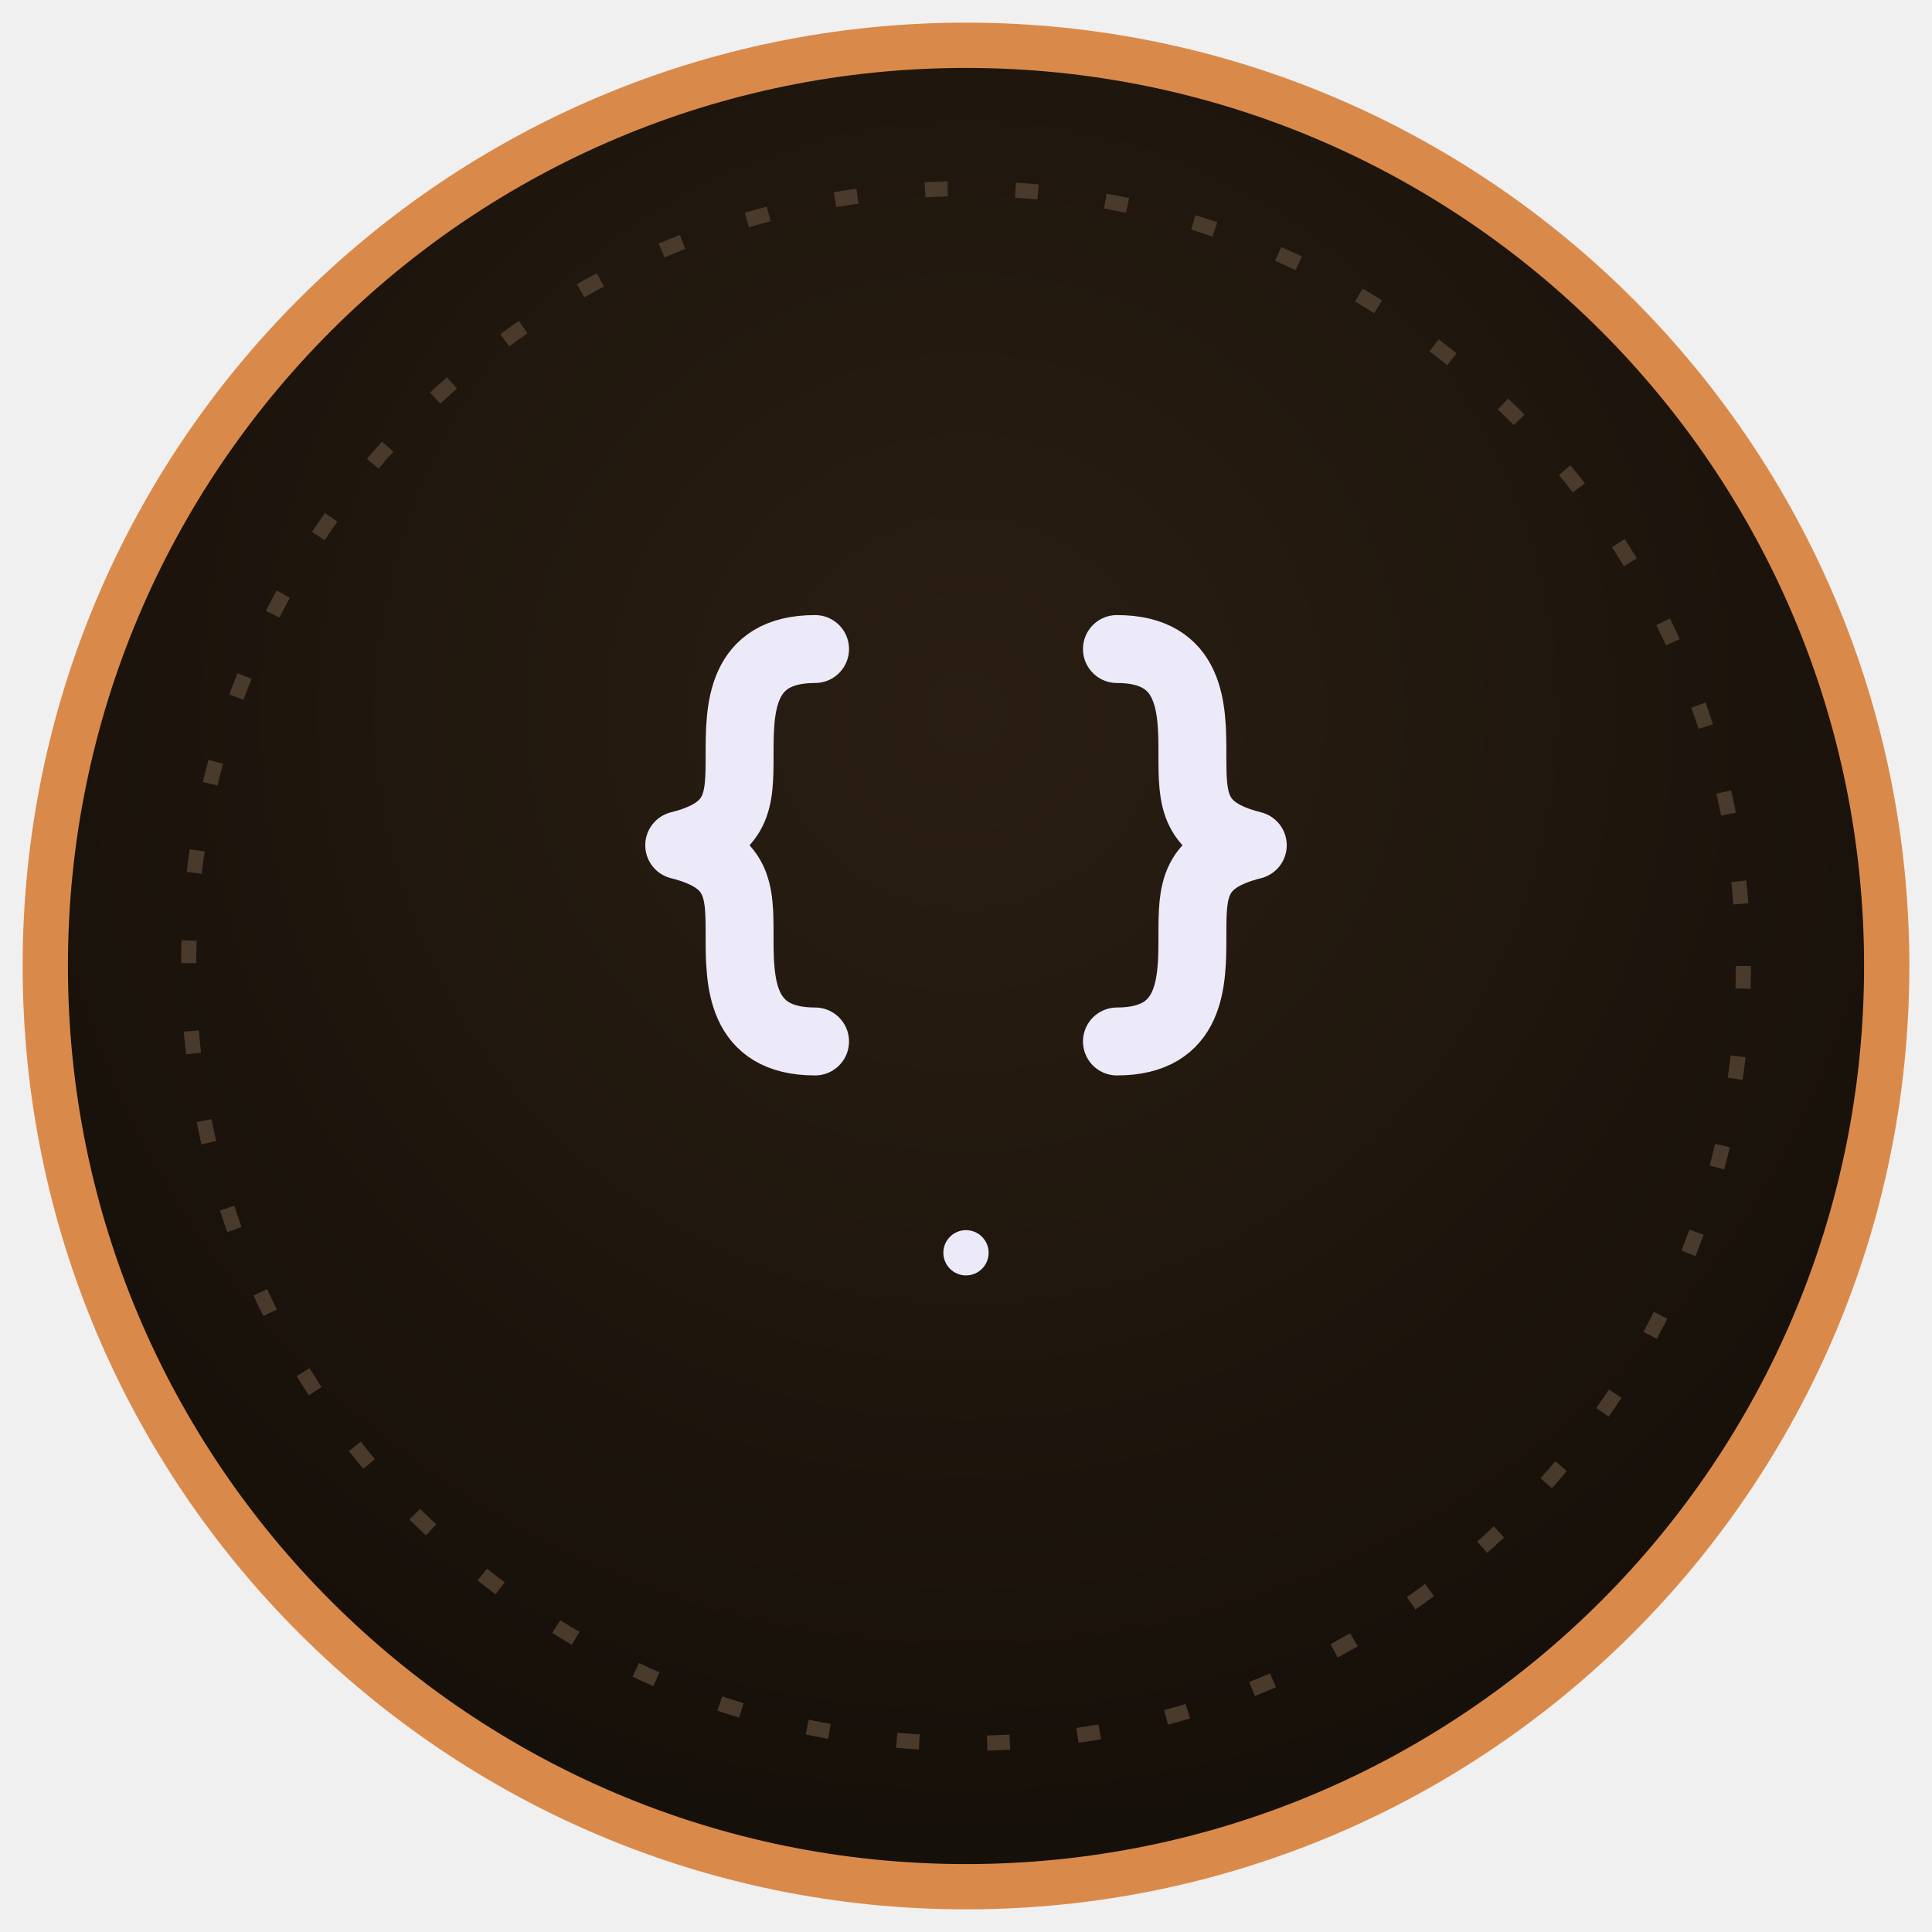
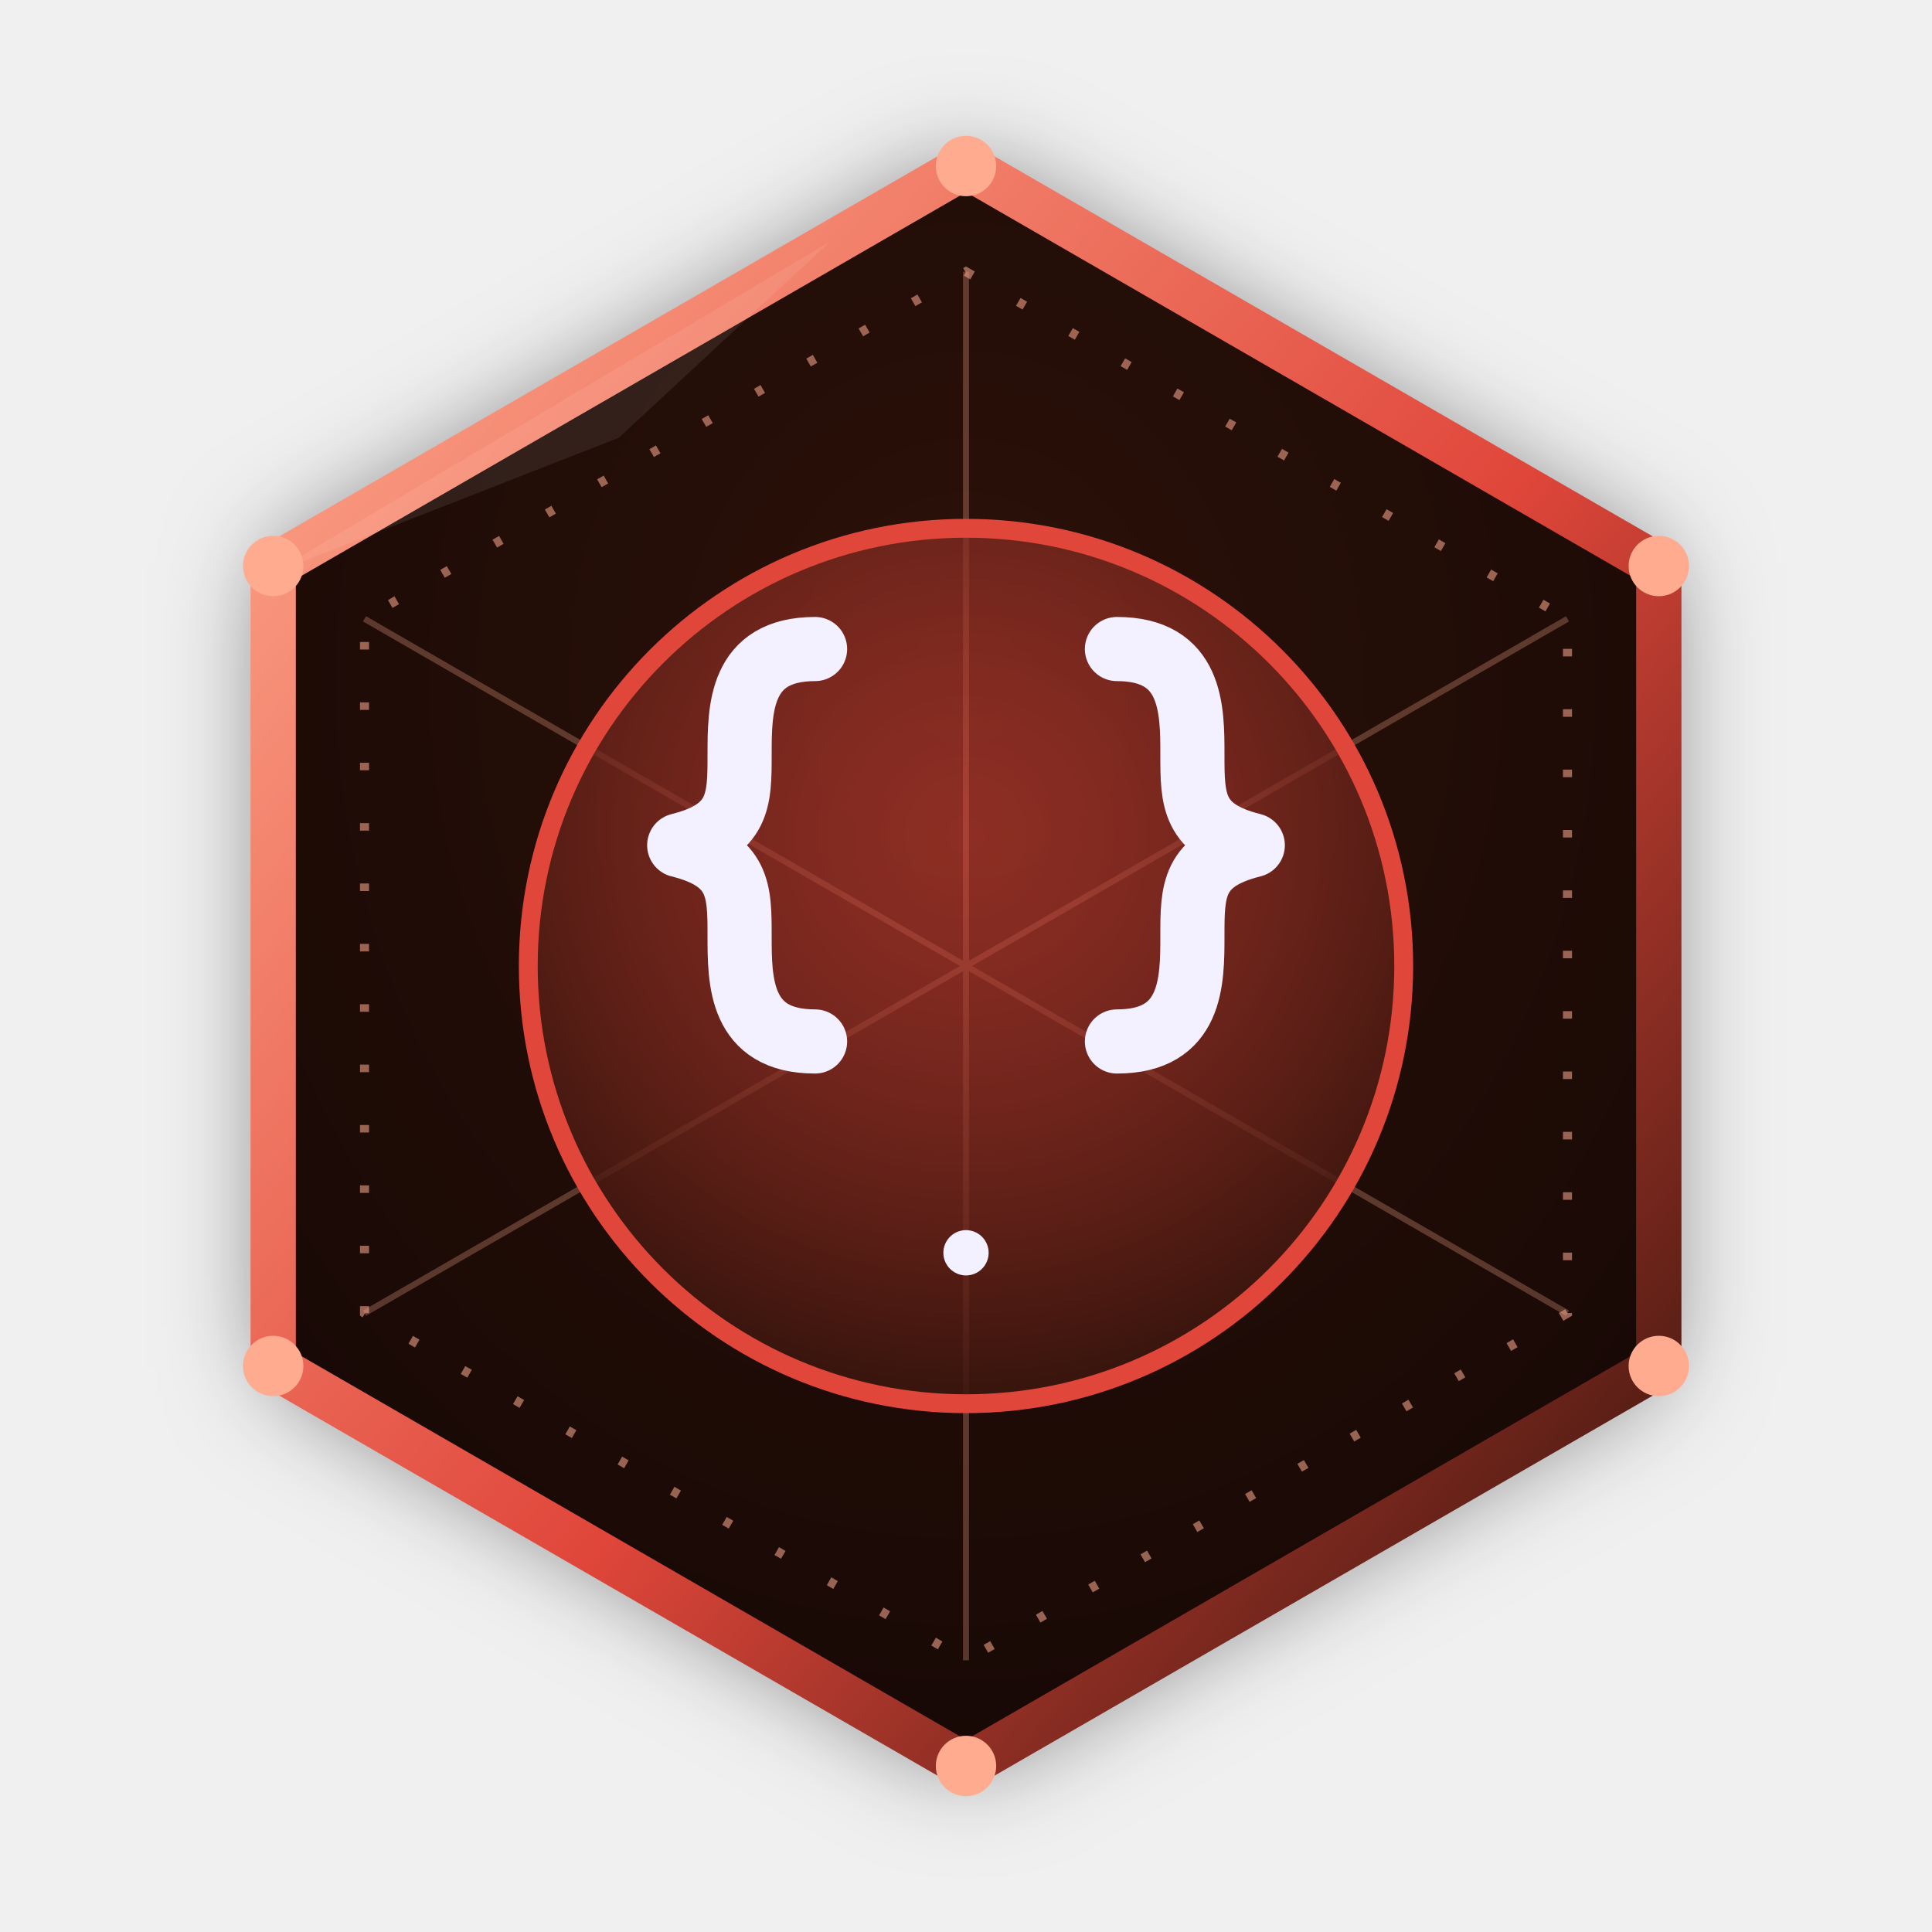
<svg xmlns="http://www.w3.org/2000/svg" viewBox="0 0 256 256">
  <defs>
-     <radialGradient id="bg" cx="50%" cy="36%" r="75%">
-       <stop offset="0%" stop-color="#2a1e12" />
-       <stop offset="100%" stop-color="#120d08" />
+     <radialGradient id="fill" cx="50%" cy="32%" r="75%">
+       <stop offset="0%" stop-color="#2c1109" />
+       <stop offset="100%" stop-color="#160805" />
    </radialGradient>
+     <linearGradient id="border" x1="0%" y1="0%" x2="100%" y2="100%">
+       <stop offset="0%" stop-color="#ffab8f" />
+       <stop offset="55%" stop-color="#e0463a" />
+       <stop offset="100%" stop-color="#2c1109" />
+     </linearGradient>
+     <radialGradient id="medal" cx="50%" cy="35%" r="70%">
+       <stop offset="0%" stop-color="#e0463a" stop-opacity="0.55" />
+       <stop offset="100%" stop-color="#2c1109" stop-opacity="0.9" />
+     </radialGradient>
+     <filter id="glow" x="-60%" y="-60%" width="220%" height="220%">
+       <feGaussianBlur stdDeviation="7" result="b" />
+       <feMerge>
+         <feMergeNode in="b" />
+         <feMergeNode in="SourceGraphic" />
+       </feMerge>
+     </filter>
  </defs>
-   <circle cx="128" cy="128" r="122" fill="url(#bg)" stroke="#d98a4a" stroke-width="6" />
-   <circle cx="128" cy="128" r="103" fill="none" stroke="#4a3a2c" stroke-width="2" stroke-dasharray="3 9" />
-   <g transform="translate(128 132)">
-     <g fill="none" stroke="#ece9f8" stroke-width="9" stroke-linecap="round" stroke-linejoin="round">
-       <path d="M-20 -46c-10 0-10 8-10 14s0 10-8 12c8 2 8 6 8 12s0 14 10 14" />
-       <path d="M20 -46c10 0 10 8 10 14s0 10 8 12c-8 2-8 6-8 12s0 14-10 14" />
-       <circle cx="0" cy="34" r="3" fill="#ece9f8" stroke="none" />
-     </g>
+   <path d="M128.0 22.0 L219.8 75.0 L219.8 181.0 L128.0 234.0 L36.2 181.0 L36.2 75.0 Z" fill="#160805" opacity="0.55" filter="url(#glow)" />
+   <path d="M128.0 22.0 L219.8 75.0 L219.8 181.0 L128.0 234.0 L36.2 181.0 L36.2 75.0 Z" fill="url(#fill)" stroke="url(#border)" stroke-width="6" stroke-linejoin="round" />
+   <path d="M128.0 36.0 L207.7 82.0 L207.7 174.0 L128.0 220.0 L48.3 174.0 L48.3 82.0 Z" fill="none" stroke="#ffab8f" stroke-width="1.2" stroke-dasharray="1 7" opacity="0.55" />
+   <g stroke="#ffab8f" stroke-width="0.8" opacity="0.28">
+     <line x1="128" y1="128" x2="128.0" y2="36.0" />
+     <line x1="128" y1="128" x2="207.7" y2="82.0" />
+     <line x1="128" y1="128" x2="207.7" y2="174.0" />
+     <line x1="128" y1="128" x2="128.0" y2="220.0" />
+     <line x1="128" y1="128" x2="48.3" y2="174.0" />
+     <line x1="128" y1="128" x2="48.3" y2="82.0" />
+   </g>
+   <path d="M36 76 L110 32 L82 58 Z" fill="#ffffff" opacity="0.08" />
+   <circle cx="128" cy="128" r="58" fill="url(#medal)" stroke="#e0463a" stroke-width="2.5" />
+   <g transform="translate(128 132)" fill="none" stroke="#f3f1ff" stroke-width="8.5" stroke-linecap="round" stroke-linejoin="round">
+     <path d="M-20 -46c-10 0-10 8-10 14s0 10-8 12c8 2 8 6 8 12s0 14 10 14" />
+     <path d="M20 -46c10 0 10 8 10 14s0 10 8 12c-8 2-8 6-8 12s0 14-10 14" />
+     <circle cx="0" cy="34" r="3" fill="#f3f1ff" stroke="none" />
+   </g>
+   <g>
+     <circle cx="128.0" cy="22.0" r="4" fill="#ffab8f" />
+     <circle cx="219.8" cy="75.0" r="4" fill="#ffab8f" />
+     <circle cx="219.8" cy="181.0" r="4" fill="#ffab8f" />
+     <circle cx="128.0" cy="234.0" r="4" fill="#ffab8f" />
+     <circle cx="36.2" cy="181.0" r="4" fill="#ffab8f" />
+     <circle cx="36.2" cy="75.0" r="4" fill="#ffab8f" />
  </g>
</svg>
